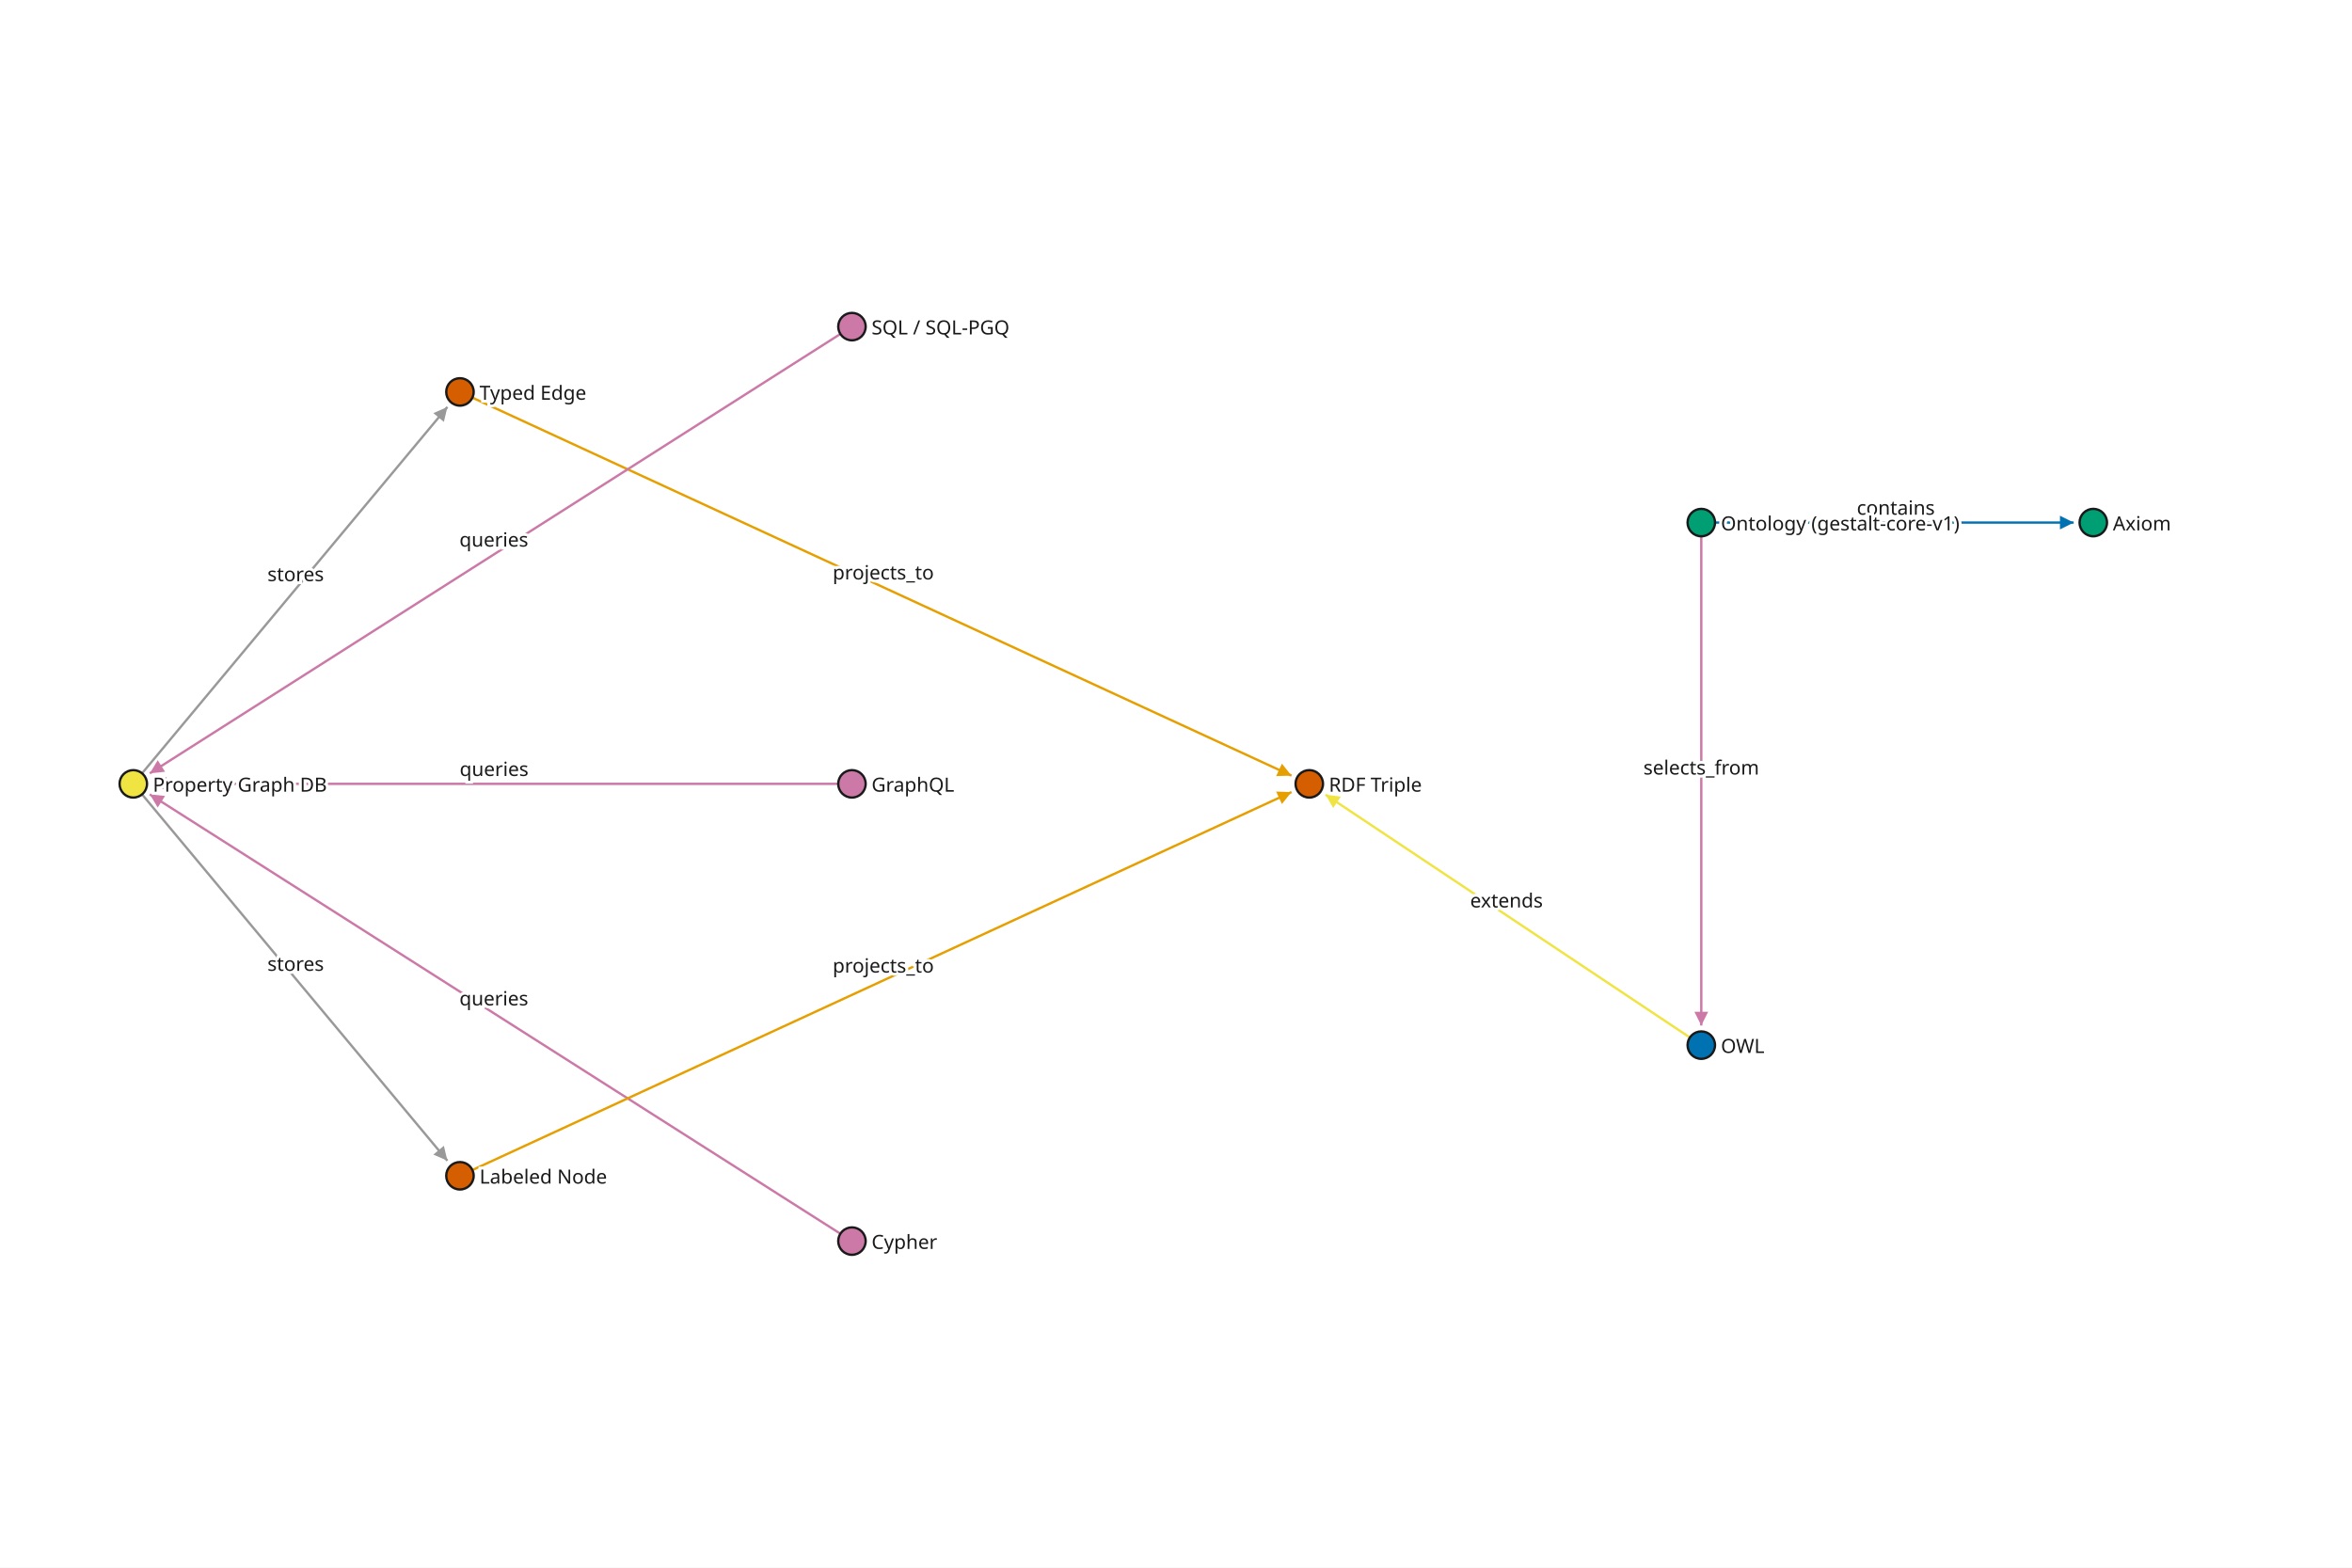
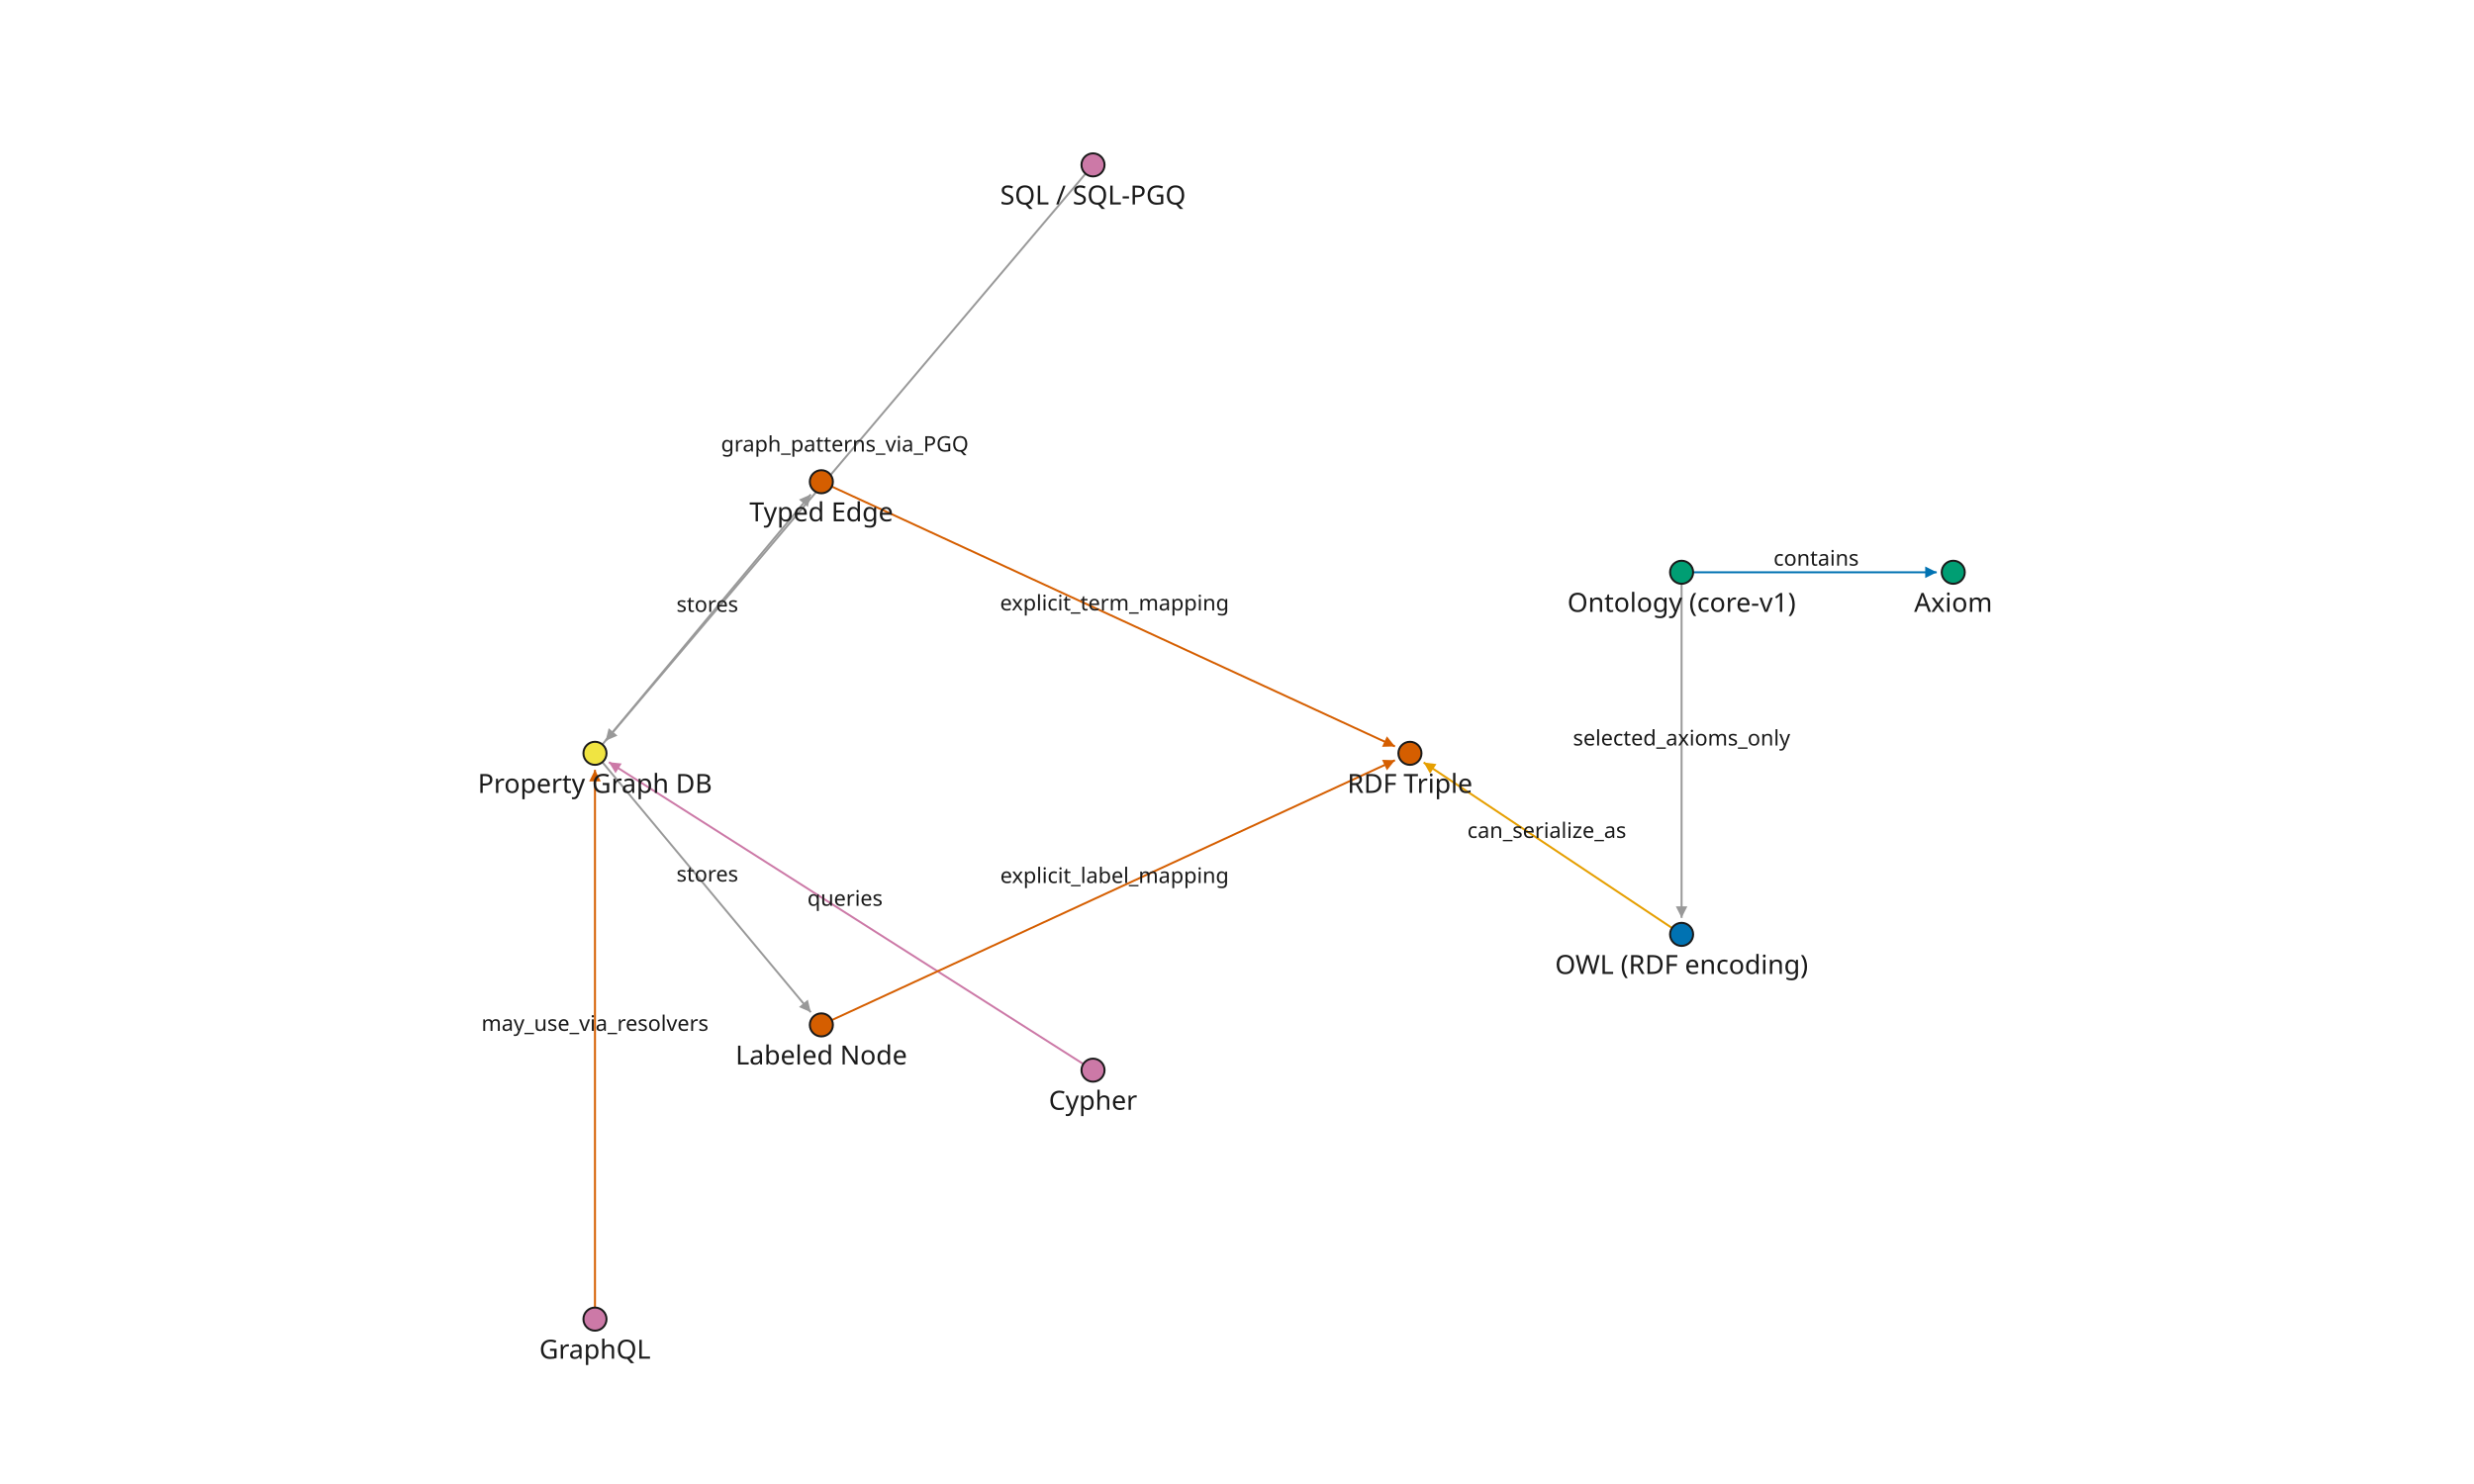
- <svg xmlns="http://www.w3.org/2000/svg" width="1200" height="800" viewBox="0 0 1200 800" role="img" aria-label="Onto-tutorial landscape — stage 2">
+ <svg xmlns="http://www.w3.org/2000/svg" width="1500" height="900" viewBox="0 0 1500 900" role="img" aria-label="Onto-tutorial landscape — stage 2">
  <rect width="100%" height="100%" fill="#ffffff" />
  <defs>
    <marker id="arrow-0" viewBox="0 -5 10 10" refX="10" markerWidth="7" markerHeight="7" orient="auto" markerUnits="userSpaceOnUse">
      <path d="M0,-5L10,0L0,5" fill="#0072B2" />
    </marker>
    <marker id="arrow-1" viewBox="0 -5 10 10" refX="10" markerWidth="7" markerHeight="7" orient="auto" markerUnits="userSpaceOnUse">
      <path d="M0,-5L10,0L0,5" fill="#E69F00" />
    </marker>
    <marker id="arrow-2" viewBox="0 -5 10 10" refX="10" markerWidth="7" markerHeight="7" orient="auto" markerUnits="userSpaceOnUse">
      <path d="M0,-5L10,0L0,5" fill="#009E73" />
    </marker>
    <marker id="arrow-3" viewBox="0 -5 10 10" refX="10" markerWidth="7" markerHeight="7" orient="auto" markerUnits="userSpaceOnUse">
      <path d="M0,-5L10,0L0,5" fill="#CC79A7" />
    </marker>
    <marker id="arrow-4" viewBox="0 -5 10 10" refX="10" markerWidth="7" markerHeight="7" orient="auto" markerUnits="userSpaceOnUse">
      <path d="M0,-5L10,0L0,5" fill="#56B4E9" />
    </marker>
    <marker id="arrow-5" viewBox="0 -5 10 10" refX="10" markerWidth="7" markerHeight="7" orient="auto" markerUnits="userSpaceOnUse">
      <path d="M0,-5L10,0L0,5" fill="#D55E00" />
    </marker>
    <marker id="arrow-6" viewBox="0 -5 10 10" refX="10" markerWidth="7" markerHeight="7" orient="auto" markerUnits="userSpaceOnUse">
      <path d="M0,-5L10,0L0,5" fill="#F0E442" />
    </marker>
    <marker id="arrow-7" viewBox="0 -5 10 10" refX="10" markerWidth="7" markerHeight="7" orient="auto" markerUnits="userSpaceOnUse">
      <path d="M0,-5L10,0L0,5" fill="#999999" />
    </marker>
  </defs>
-   <g transform="translate(-32.0 0.0) scale(1)">
-     <path d="M 460.761 629.575 Q 283.333 516.667 108.437 405.369" fill="none" stroke="#CC79A7" stroke-width="1.2" marker-end="url(#arrow-3)" />
-     <path d="M 104.481 394.622 Q 183.333 300.0 260.265 207.682" fill="none" stroke="#999999" stroke-width="1.2" marker-end="url(#arrow-7)" />
-     <path d="M 104.481 405.378 Q 183.333 500.0 260.265 592.318" fill="none" stroke="#999999" stroke-width="1.2" marker-end="url(#arrow-7)" />
-     <path d="M 459.667 400.0 Q 283.333 400.0 110.0 400.0" fill="none" stroke="#CC79A7" stroke-width="1.2" marker-end="url(#arrow-3)" />
-     <path d="M 907.0 266.667 Q 1000.0 266.667 1090.0 266.667" fill="none" stroke="#0072B2" stroke-width="1.2" marker-end="url(#arrow-0)" />
-     <path d="M 900.0 273.667 Q 900.0 400.0 900.0 523.333" fill="none" stroke="#CC79A7" stroke-width="1.2" marker-end="url(#arrow-3)" />
-     <path d="M 894.176 529.45 Q 800.0 466.667 708.321 405.547" fill="none" stroke="#F0E442" stroke-width="1.2" marker-end="url(#arrow-6)" />
-     <path d="M 273.022 202.933 Q 483.333 300.0 690.92 395.809" fill="none" stroke="#E69F00" stroke-width="1.2" marker-end="url(#arrow-1)" />
-     <path d="M 273.022 597.067 Q 483.333 500.0 690.92 404.191" fill="none" stroke="#E69F00" stroke-width="1.2" marker-end="url(#arrow-1)" />
-     <path d="M 460.761 170.425 Q 283.333 283.333 108.437 394.631" fill="none" stroke="#CC79A7" stroke-width="1.2" marker-end="url(#arrow-3)" />
-     <circle cx="1100.0" cy="266.667" r="7" fill="#009E73" stroke="#1a1a1a" stroke-width="1.2" />
-     <circle cx="466.667" cy="633.333" r="7" fill="#CC79A7" stroke="#1a1a1a" stroke-width="1.2" />
-     <circle cx="100.0" cy="400.0" r="7" fill="#F0E442" stroke="#1a1a1a" stroke-width="1.2" />
-     <circle cx="466.667" cy="400.0" r="7" fill="#CC79A7" stroke="#1a1a1a" stroke-width="1.2" />
-     <circle cx="900.0" cy="266.667" r="7" fill="#009E73" stroke="#1a1a1a" stroke-width="1.2" />
-     <circle cx="900.0" cy="533.333" r="7" fill="#0072B2" stroke="#1a1a1a" stroke-width="1.2" />
-     <circle cx="266.667" cy="200.0" r="7" fill="#D55E00" stroke="#1a1a1a" stroke-width="1.2" />
-     <circle cx="266.667" cy="600.0" r="7" fill="#D55E00" stroke="#1a1a1a" stroke-width="1.2" />
-     <circle cx="700.0" cy="400.0" r="7" fill="#D55E00" stroke="#1a1a1a" stroke-width="1.2" />
-     <circle cx="466.667" cy="166.667" r="7" fill="#CC79A7" stroke="#1a1a1a" stroke-width="1.2" />
-     <text x="283.966" y="513.069" fill="#1a1a1a" stroke="#ffffff" stroke-width="3" paint-order="stroke" text-anchor="middle" font-family="sans-serif" font-size="10">queries</text>
-     <text x="182.853" y="296.576" fill="#1a1a1a" stroke="#ffffff" stroke-width="3" paint-order="stroke" text-anchor="middle" font-family="sans-serif" font-size="10">stores</text>
-     <text x="182.853" y="495.424" fill="#1a1a1a" stroke="#ffffff" stroke-width="3" paint-order="stroke" text-anchor="middle" font-family="sans-serif" font-size="10">stores</text>
-     <text x="284.083" y="396.0" fill="#1a1a1a" stroke="#ffffff" stroke-width="3" paint-order="stroke" text-anchor="middle" font-family="sans-serif" font-size="10">queries</text>
-     <text x="999.25" y="262.667" fill="#1a1a1a" stroke="#ffffff" stroke-width="3" paint-order="stroke" text-anchor="middle" font-family="sans-serif" font-size="10">contains</text>
-     <text x="900.0" y="395.25" fill="#1a1a1a" stroke="#ffffff" stroke-width="3" paint-order="stroke" text-anchor="middle" font-family="sans-serif" font-size="10">selects_from</text>
-     <text x="800.624" y="463.083" fill="#1a1a1a" stroke="#ffffff" stroke-width="3" paint-order="stroke" text-anchor="middle" font-family="sans-serif" font-size="10">extends</text>
-     <text x="482.652" y="295.686" fill="#1a1a1a" stroke="#ffffff" stroke-width="3" paint-order="stroke" text-anchor="middle" font-family="sans-serif" font-size="10">projects_to</text>
-     <text x="482.652" y="496.314" fill="#1a1a1a" stroke="#ffffff" stroke-width="3" paint-order="stroke" text-anchor="middle" font-family="sans-serif" font-size="10">projects_to</text>
-     <text x="283.966" y="278.931" fill="#1a1a1a" stroke="#ffffff" stroke-width="3" paint-order="stroke" text-anchor="middle" font-family="sans-serif" font-size="10">queries</text>
-     <text x="1110.0" y="270.667" fill="#1a1a1a" stroke="#ffffff" stroke-width="3" paint-order="stroke" text-anchor="start" font-family="sans-serif" font-size="10">Axiom</text>
-     <text x="476.667" y="637.333" fill="#1a1a1a" stroke="#ffffff" stroke-width="3" paint-order="stroke" text-anchor="start" font-family="sans-serif" font-size="10">Cypher</text>
-     <text x="110.0" y="404.0" fill="#1a1a1a" stroke="#ffffff" stroke-width="3" paint-order="stroke" text-anchor="start" font-family="sans-serif" font-size="10">Property Graph DB</text>
-     <text x="476.667" y="404.0" fill="#1a1a1a" stroke="#ffffff" stroke-width="3" paint-order="stroke" text-anchor="start" font-family="sans-serif" font-size="10">GraphQL</text>
-     <text x="910.0" y="270.667" fill="#1a1a1a" stroke="#ffffff" stroke-width="3" paint-order="stroke" text-anchor="start" font-family="sans-serif" font-size="10">Ontology (gestalt-core-v1)</text>
-     <text x="910.0" y="537.333" fill="#1a1a1a" stroke="#ffffff" stroke-width="3" paint-order="stroke" text-anchor="start" font-family="sans-serif" font-size="10">OWL</text>
-     <text x="276.667" y="204.0" fill="#1a1a1a" stroke="#ffffff" stroke-width="3" paint-order="stroke" text-anchor="start" font-family="sans-serif" font-size="10">Typed Edge</text>
-     <text x="276.667" y="604.0" fill="#1a1a1a" stroke="#ffffff" stroke-width="3" paint-order="stroke" text-anchor="start" font-family="sans-serif" font-size="10">Labeled Node</text>
-     <text x="710.0" y="404.0" fill="#1a1a1a" stroke="#ffffff" stroke-width="3" paint-order="stroke" text-anchor="start" font-family="sans-serif" font-size="10">RDF Triple</text>
-     <text x="476.667" y="170.667" fill="#1a1a1a" stroke="#ffffff" stroke-width="3" paint-order="stroke" text-anchor="start" font-family="sans-serif" font-size="10">SQL / SQL-PGQ</text>
+   <g transform="translate(22.5 0.0) scale(1)">
+     <path d="M 634.29 645.261 Q 489.216 552.941 346.672 462.232" fill="none" stroke="#CC79A7" stroke-width="1.2" marker-end="url(#arrow-3)" />
+     <path d="M 342.717 451.485 Q 406.863 374.51 469.088 299.839" fill="none" stroke="#999999" stroke-width="1.2" marker-end="url(#arrow-7)" />
+     <path d="M 342.717 462.24 Q 406.863 539.216 469.088 613.886" fill="none" stroke="#999999" stroke-width="1.2" marker-end="url(#arrow-7)" />
+     <path d="M 338.235 793.0 Q 338.235 628.431 338.235 466.863" fill="none" stroke="#D55E00" stroke-width="1.2" marker-end="url(#arrow-5)" />
+     <path d="M 1004.059 347.059 Q 1079.412 347.059 1151.765 347.059" fill="none" stroke="#0072B2" stroke-width="1.2" marker-end="url(#arrow-0)" />
+     <path d="M 997.059 354.059 Q 997.059 456.863 997.059 556.667" fill="none" stroke="#999999" stroke-width="1.2" marker-end="url(#arrow-7)" />
+     <path d="M 991.234 562.784 Q 914.706 511.765 840.673 462.41" fill="none" stroke="#E69F00" stroke-width="1.2" marker-end="url(#arrow-1)" />
+     <path d="M 481.846 295.09 Q 653.922 374.51 823.273 452.672" fill="none" stroke="#D55E00" stroke-width="1.2" marker-end="url(#arrow-5)" />
+     <path d="M 481.846 618.635 Q 653.922 539.216 823.273 461.053" fill="none" stroke="#D55E00" stroke-width="1.2" marker-end="url(#arrow-5)" />
+     <path d="M 635.674 105.344 Q 489.216 278.431 344.695 449.229" fill="none" stroke="#999999" stroke-width="1.2" marker-end="url(#arrow-7)" />
+     <circle cx="1161.765" cy="347.059" r="7" fill="#009E73" stroke="#1a1a1a" stroke-width="1.2" />
+     <circle cx="640.196" cy="649.02" r="7" fill="#CC79A7" stroke="#1a1a1a" stroke-width="1.2" />
+     <circle cx="338.235" cy="456.863" r="7" fill="#F0E442" stroke="#1a1a1a" stroke-width="1.2" />
+     <circle cx="338.235" cy="800.0" r="7" fill="#CC79A7" stroke="#1a1a1a" stroke-width="1.2" />
+     <circle cx="997.059" cy="347.059" r="7" fill="#009E73" stroke="#1a1a1a" stroke-width="1.2" />
+     <circle cx="997.059" cy="566.667" r="7" fill="#0072B2" stroke="#1a1a1a" stroke-width="1.2" />
+     <circle cx="475.49" cy="292.157" r="7" fill="#D55E00" stroke="#1a1a1a" stroke-width="1.2" />
+     <circle cx="475.49" cy="621.569" r="7" fill="#D55E00" stroke="#1a1a1a" stroke-width="1.2" />
+     <circle cx="832.353" cy="456.863" r="7" fill="#D55E00" stroke="#1a1a1a" stroke-width="1.2" />
+     <circle cx="640.196" cy="100.0" r="7" fill="#CC79A7" stroke="#1a1a1a" stroke-width="1.2" />
+     <text x="489.848" y="549.344" fill="#1a1a1a" stroke="none" stroke-width="3" paint-order="stroke" text-anchor="middle" font-family="sans-serif" font-size="13">queries</text>
+     <text x="406.383" y="371.086" fill="#1a1a1a" stroke="none" stroke-width="3" paint-order="stroke" text-anchor="middle" font-family="sans-serif" font-size="13">stores</text>
+     <text x="406.383" y="534.64" fill="#1a1a1a" stroke="none" stroke-width="3" paint-order="stroke" text-anchor="middle" font-family="sans-serif" font-size="13">stores</text>
+     <text x="338.235" y="625.181" fill="#1a1a1a" stroke="none" stroke-width="3" paint-order="stroke" text-anchor="middle" font-family="sans-serif" font-size="13">may_use_via_resolvers</text>
+     <text x="1078.662" y="343.059" fill="#1a1a1a" stroke="none" stroke-width="3" paint-order="stroke" text-anchor="middle" font-family="sans-serif" font-size="13">contains</text>
+     <text x="997.059" y="452.113" fill="#1a1a1a" stroke="none" stroke-width="3" paint-order="stroke" text-anchor="middle" font-family="sans-serif" font-size="13">selected_axioms_only</text>
+     <text x="915.33" y="508.181" fill="#1a1a1a" stroke="none" stroke-width="3" paint-order="stroke" text-anchor="middle" font-family="sans-serif" font-size="13">can_serialize_as</text>
+     <text x="653.241" y="370.196" fill="#1a1a1a" stroke="none" stroke-width="3" paint-order="stroke" text-anchor="middle" font-family="sans-serif" font-size="13">explicit_term_mapping</text>
+     <text x="653.241" y="535.53" fill="#1a1a1a" stroke="none" stroke-width="3" paint-order="stroke" text-anchor="middle" font-family="sans-serif" font-size="13">explicit_label_mapping</text>
+     <text x="489.7" y="273.859" fill="#1a1a1a" stroke="none" stroke-width="3" paint-order="stroke" text-anchor="middle" font-family="sans-serif" font-size="13">graph_patterns_via_PGQ</text>
+     <text x="1161.765" y="371.059" fill="#1a1a1a" stroke="none" stroke-width="3" paint-order="stroke" text-anchor="middle" font-family="sans-serif" font-size="16">Axiom</text>
+     <text x="640.196" y="673.02" fill="#1a1a1a" stroke="none" stroke-width="3" paint-order="stroke" text-anchor="middle" font-family="sans-serif" font-size="16">Cypher</text>
+     <text x="338.235" y="480.863" fill="#1a1a1a" stroke="none" stroke-width="3" paint-order="stroke" text-anchor="middle" font-family="sans-serif" font-size="16">Property Graph DB</text>
+     <text x="338.235" y="824.0" fill="#1a1a1a" stroke="none" stroke-width="3" paint-order="stroke" text-anchor="middle" font-family="sans-serif" font-size="16">GraphQL</text>
+     <text x="997.059" y="371.059" fill="#1a1a1a" stroke="none" stroke-width="3" paint-order="stroke" text-anchor="middle" font-family="sans-serif" font-size="16">Ontology (core-v1)</text>
+     <text x="997.059" y="590.667" fill="#1a1a1a" stroke="none" stroke-width="3" paint-order="stroke" text-anchor="middle" font-family="sans-serif" font-size="16">OWL (RDF encoding)</text>
+     <text x="475.49" y="316.157" fill="#1a1a1a" stroke="none" stroke-width="3" paint-order="stroke" text-anchor="middle" font-family="sans-serif" font-size="16">Typed Edge</text>
+     <text x="475.49" y="645.569" fill="#1a1a1a" stroke="none" stroke-width="3" paint-order="stroke" text-anchor="middle" font-family="sans-serif" font-size="16">Labeled Node</text>
+     <text x="832.353" y="480.863" fill="#1a1a1a" stroke="none" stroke-width="3" paint-order="stroke" text-anchor="middle" font-family="sans-serif" font-size="16">RDF Triple</text>
+     <text x="640.196" y="124.0" fill="#1a1a1a" stroke="none" stroke-width="3" paint-order="stroke" text-anchor="middle" font-family="sans-serif" font-size="16">SQL / SQL-PGQ</text>
  </g>
</svg>
